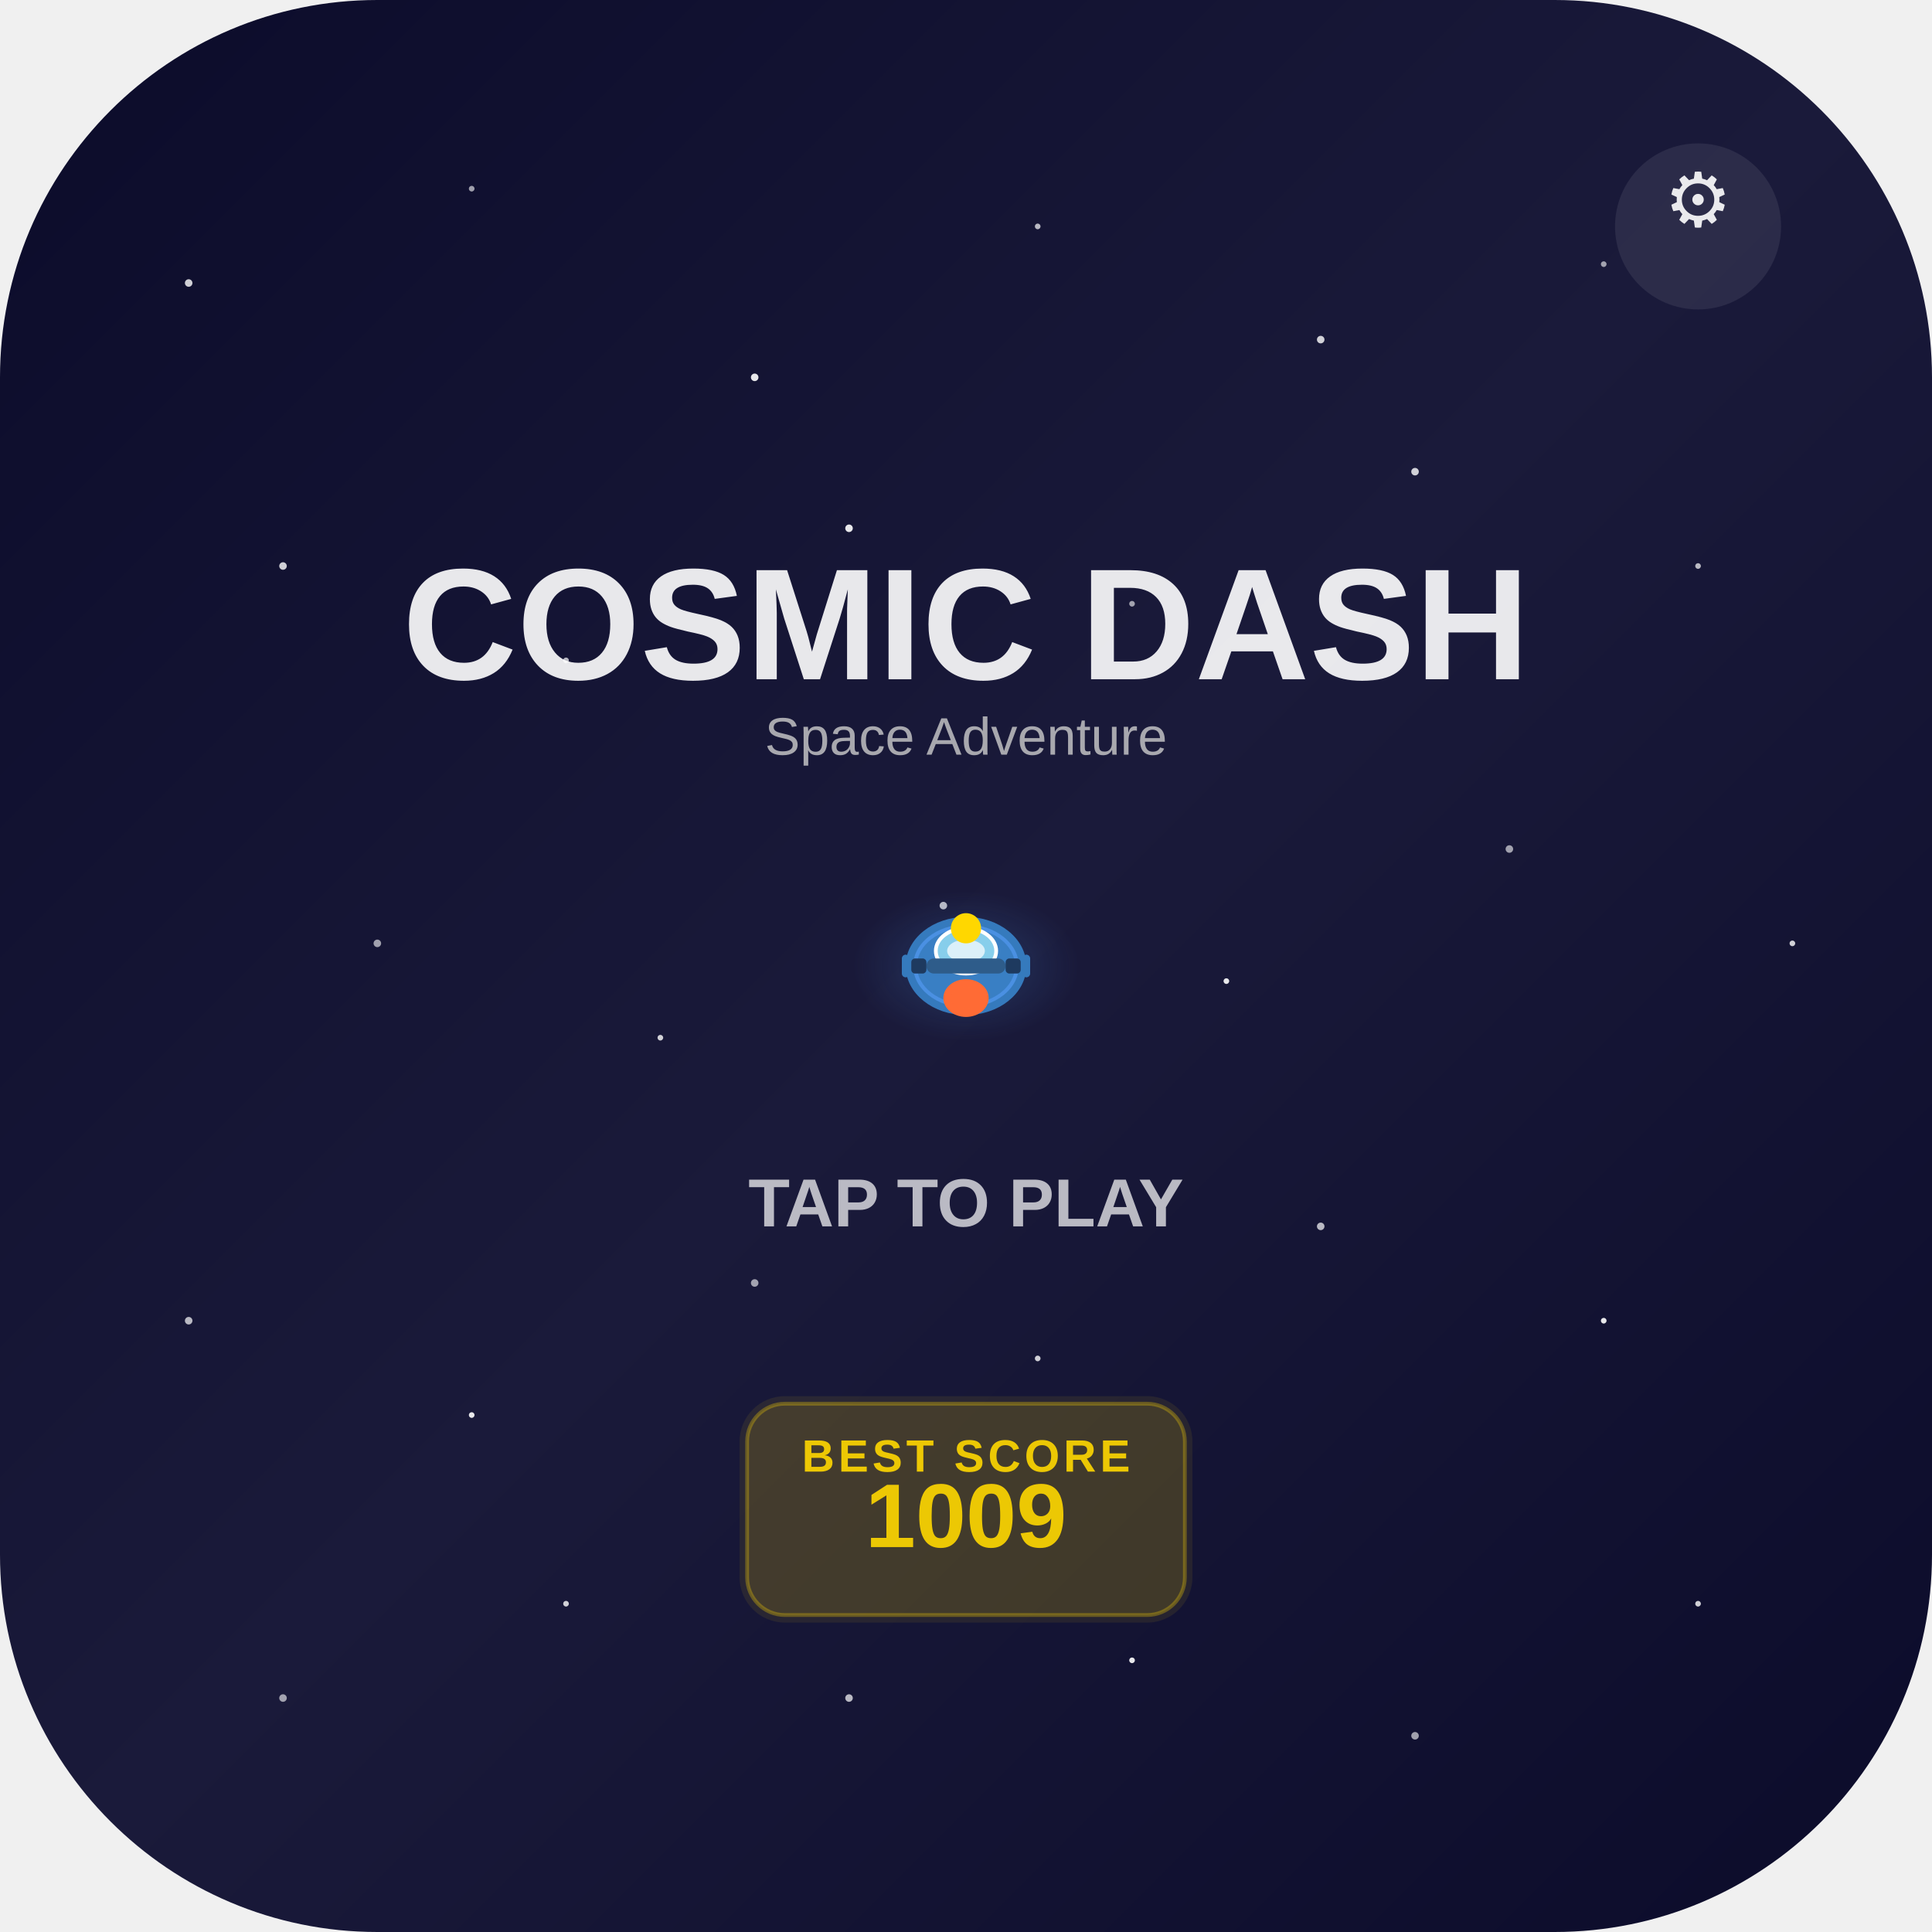
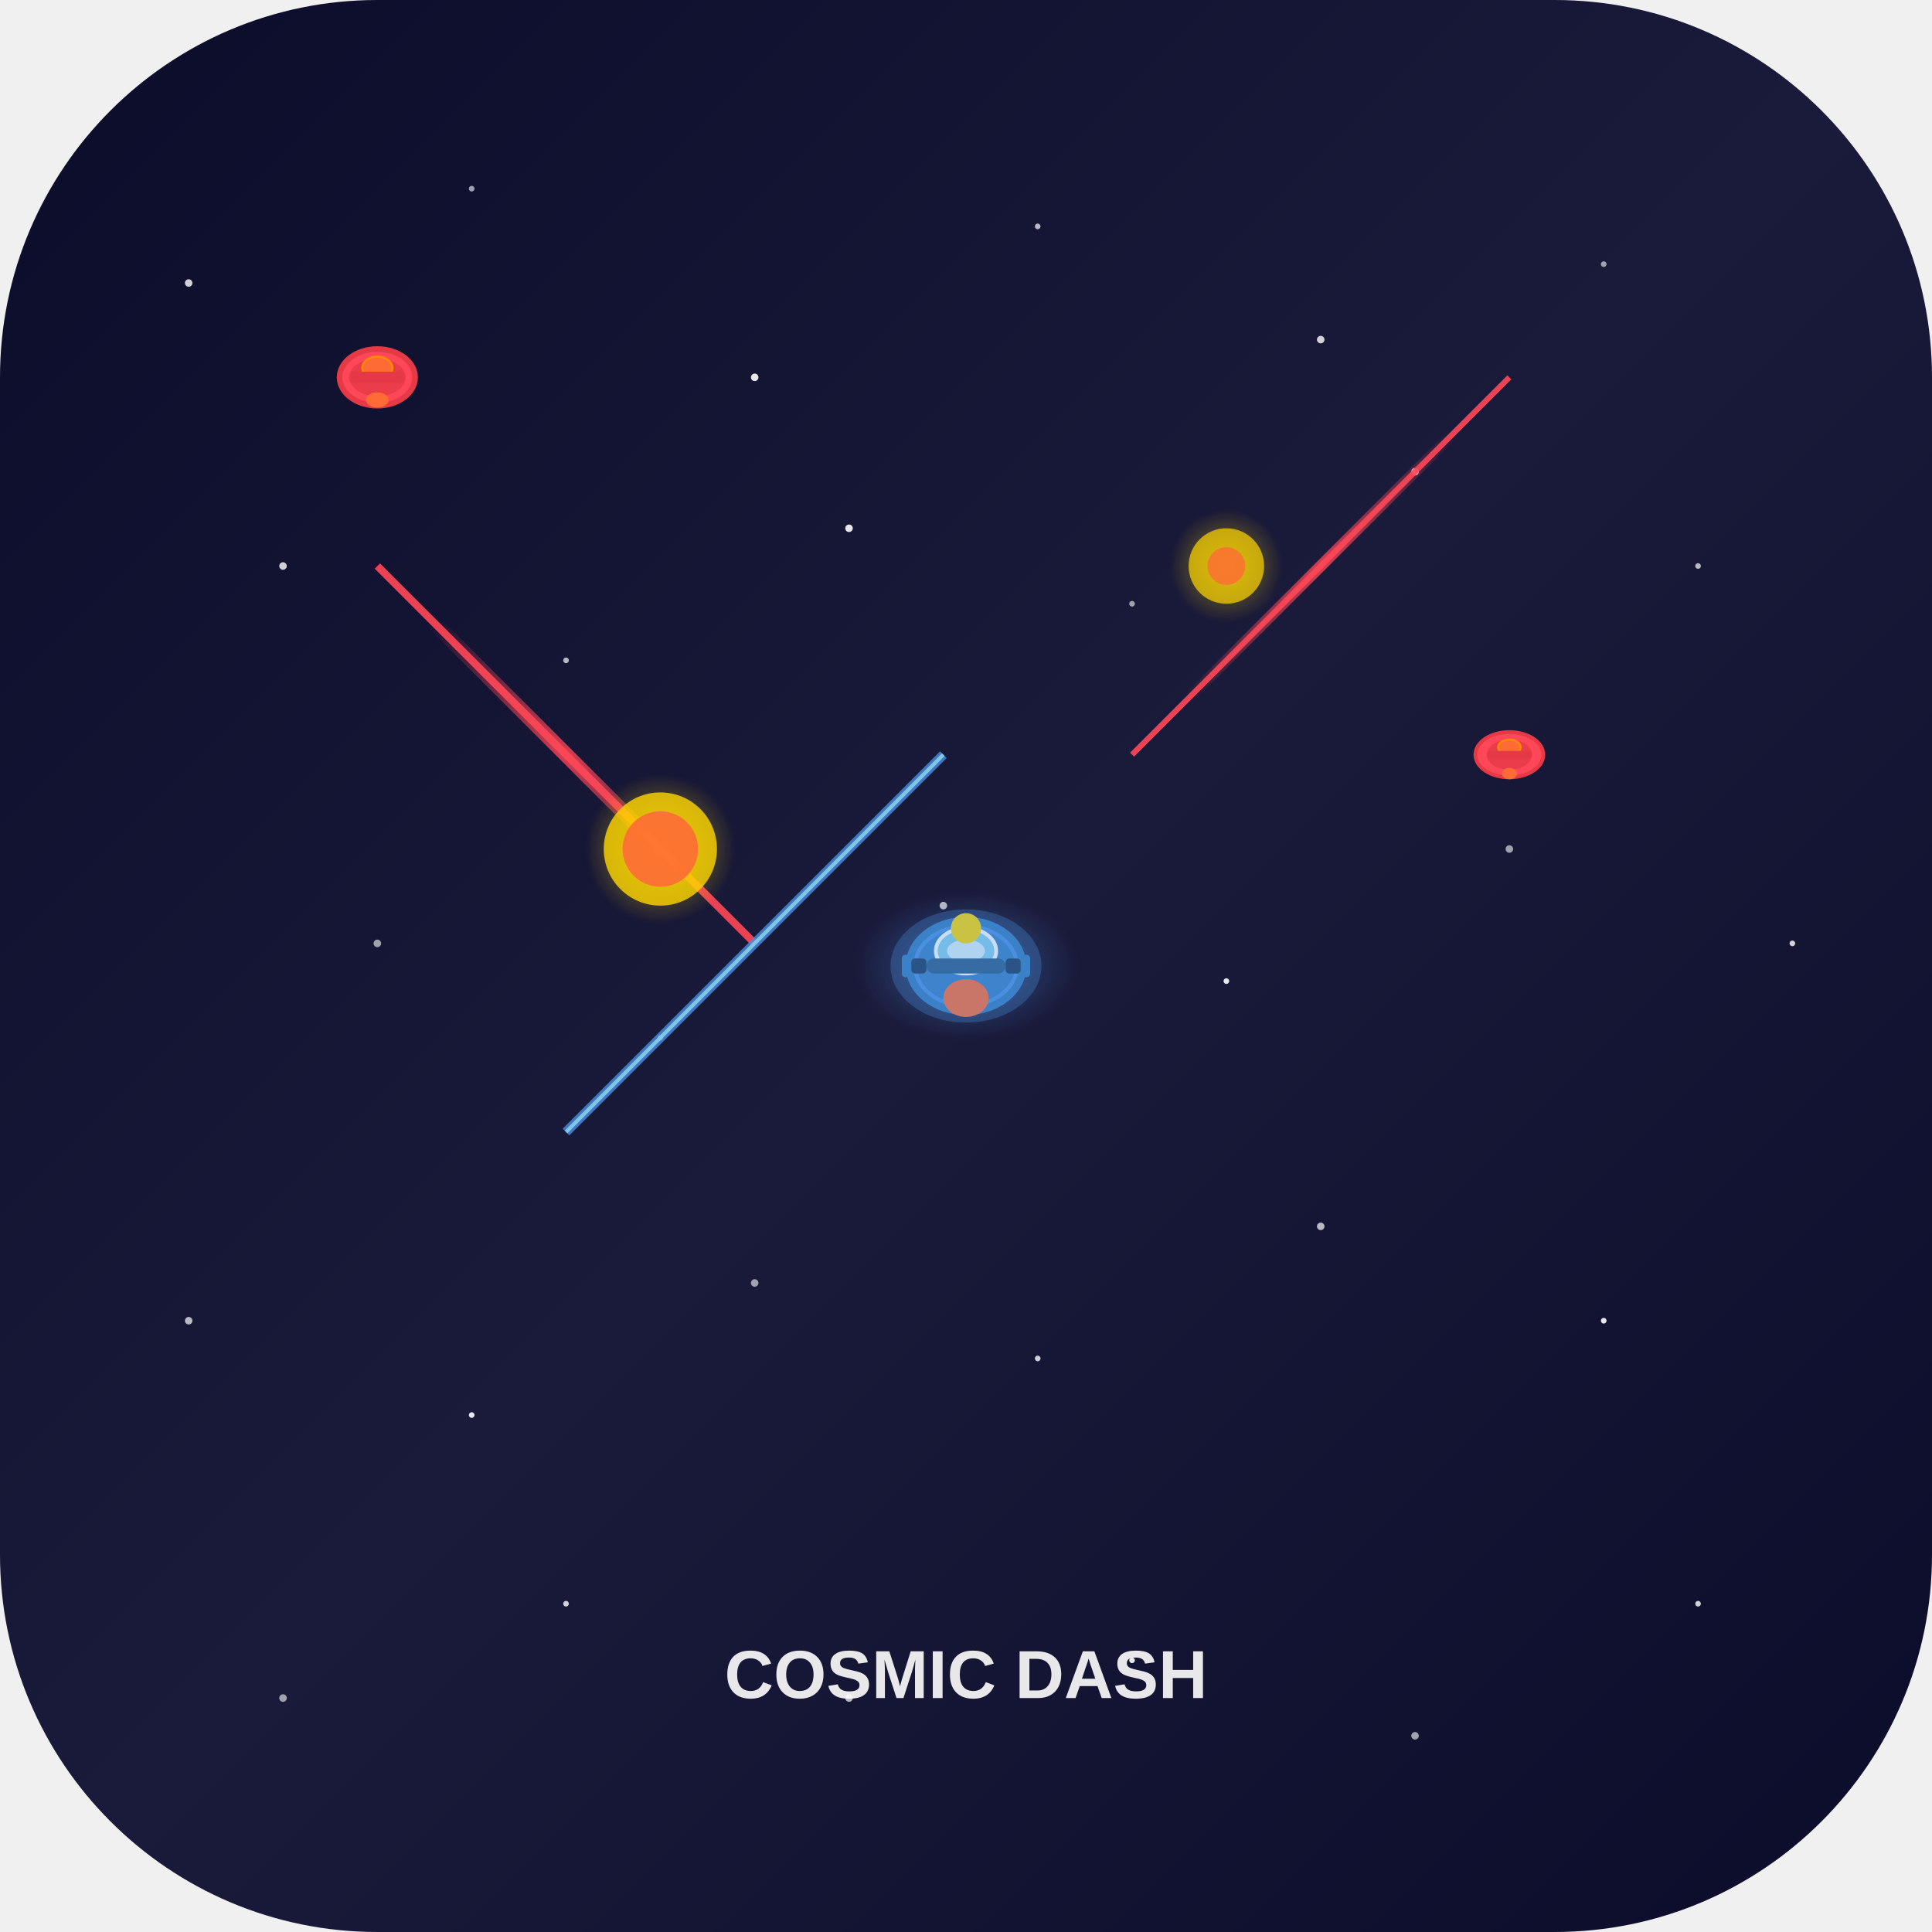
<svg xmlns="http://www.w3.org/2000/svg" width="1024" height="1024" viewBox="0 0 1024 1024">
  <defs>
    <linearGradient id="iconBg" x1="0%" y1="0%" x2="100%" y2="100%">
      <stop offset="0%" style="stop-color:#0B0B2A;stop-opacity:1" />
      <stop offset="50%" style="stop-color:#1A1A3A;stop-opacity:1" />
      <stop offset="100%" style="stop-color:#0B0B2A;stop-opacity:1" />
    </linearGradient>
    <radialGradient id="spaceshipGlow" cx="50%" cy="50%" r="50%">
-       <stop offset="0%" style="stop-color:#4A90E2;stop-opacity:0.6" />
+       <stop offset="0%" style="stop-color:#4A90E2;stop-opacity:0.8" />
      <stop offset="100%" style="stop-color:#4A90E2;stop-opacity:0" />
+     </radialGradient>
+     <radialGradient id="laserGlow" cx="50%" cy="50%" r="50%">
+       <stop offset="0%" style="stop-color:#FF4757;stop-opacity:1" />
+       <stop offset="100%" style="stop-color:#FF4757;stop-opacity:0" />
+     </radialGradient>
+     <radialGradient id="explosionGlow" cx="50%" cy="50%" r="50%">
+       <stop offset="0%" style="stop-color:#FFD700;stop-opacity:1" />
+       <stop offset="100%" style="stop-color:#FFD700;stop-opacity:0" />
    </radialGradient>
  </defs>
  <rect width="1024" height="1024" rx="200" fill="url(#iconBg)" />
  <g id="stars">
    <circle cx="100" cy="150" r="2" fill="#FFFFFF" opacity="0.8" />
    <circle cx="250" cy="100" r="1.5" fill="#FFFFFF" opacity="0.6" />
    <circle cx="400" cy="200" r="2" fill="#FFFFFF" opacity="0.9" />
    <circle cx="550" cy="120" r="1.5" fill="#FFFFFF" opacity="0.7" />
    <circle cx="700" cy="180" r="2" fill="#FFFFFF" opacity="0.8" />
    <circle cx="850" cy="140" r="1.5" fill="#FFFFFF" opacity="0.6" />
    <circle cx="150" cy="300" r="2" fill="#FFFFFF" opacity="0.8" />
    <circle cx="300" cy="350" r="1.5" fill="#FFFFFF" opacity="0.7" />
    <circle cx="450" cy="280" r="2" fill="#FFFFFF" opacity="0.9" />
    <circle cx="600" cy="320" r="1.5" fill="#FFFFFF" opacity="0.6" />
    <circle cx="750" cy="250" r="2" fill="#FFFFFF" opacity="0.8" />
    <circle cx="900" cy="300" r="1.5" fill="#FFFFFF" opacity="0.7" />
    <circle cx="200" cy="500" r="2" fill="#FFFFFF" opacity="0.6" />
    <circle cx="350" cy="550" r="1.5" fill="#FFFFFF" opacity="0.8" />
    <circle cx="500" cy="480" r="2" fill="#FFFFFF" opacity="0.7" />
    <circle cx="650" cy="520" r="1.5" fill="#FFFFFF" opacity="0.9" />
    <circle cx="800" cy="450" r="2" fill="#FFFFFF" opacity="0.6" />
    <circle cx="950" cy="500" r="1.5" fill="#FFFFFF" opacity="0.8" />
    <circle cx="100" cy="700" r="2" fill="#FFFFFF" opacity="0.7" />
    <circle cx="250" cy="750" r="1.5" fill="#FFFFFF" opacity="0.9" />
    <circle cx="400" cy="680" r="2" fill="#FFFFFF" opacity="0.6" />
    <circle cx="550" cy="720" r="1.5" fill="#FFFFFF" opacity="0.8" />
    <circle cx="700" cy="650" r="2" fill="#FFFFFF" opacity="0.7" />
    <circle cx="850" cy="700" r="1.5" fill="#FFFFFF" opacity="0.9" />
    <circle cx="150" cy="900" r="2" fill="#FFFFFF" opacity="0.6" />
    <circle cx="300" cy="850" r="1.5" fill="#FFFFFF" opacity="0.8" />
    <circle cx="450" cy="900" r="2" fill="#FFFFFF" opacity="0.7" />
    <circle cx="600" cy="880" r="1.5" fill="#FFFFFF" opacity="0.9" />
    <circle cx="750" cy="920" r="2" fill="#FFFFFF" opacity="0.6" />
    <circle cx="900" cy="850" r="1.5" fill="#FFFFFF" opacity="0.8" />
  </g>
-   <g transform="translate(900, 120)">
-     <circle cx="0" cy="0" r="44" fill="rgba(255, 255, 255, 0.1)" opacity="0.8" />
-     <text x="0" y="0" text-anchor="middle" font-family="Arial, sans-serif" font-size="40" fill="#FFFFFF" opacity="0.9">⚙️</text>
+   <g id="lasers">
+     <line x1="200" y1="300" x2="400" y2="500" stroke="url(#laserGlow)" stroke-width="8" opacity="0.8" />
+     <line x1="200" y1="300" x2="400" y2="500" stroke="#FF4757" stroke-width="4" opacity="0.9" />
+     <line x1="800" y1="200" x2="600" y2="400" stroke="url(#laserGlow)" stroke-width="6" opacity="0.8" />
+     <line x1="800" y1="200" x2="600" y2="400" stroke="#FF4757" stroke-width="3" opacity="0.9" />
+     <line x1="300" y1="600" x2="500" y2="400" stroke="#4A90E2" stroke-width="5" opacity="0.8" />
+     <line x1="300" y1="600" x2="500" y2="400" stroke="#87CEEB" stroke-width="2" opacity="0.9" />
  </g>
-   <text x="512" y="360" text-anchor="middle" font-family="Arial, sans-serif" font-size="84" font-weight="bold" fill="#FFFFFF" opacity="0.9">
-     COSMIC DASH
-   </text>
-   <text x="512" y="400" text-anchor="middle" font-family="Arial, sans-serif" font-size="28" fill="#CCCCCC" opacity="0.8">
-     Space Adventure
-   </text>
+   <g id="explosions">
+     <circle cx="350" cy="450" r="40" fill="url(#explosionGlow)" opacity="0.6" />
+     <circle cx="350" cy="450" r="30" fill="#FFD700" opacity="0.8" />
+     <circle cx="350" cy="450" r="20" fill="#FF6B35" opacity="0.9" />
+     <circle cx="650" cy="300" r="30" fill="url(#explosionGlow)" opacity="0.5" />
+     <circle cx="650" cy="300" r="20" fill="#FFD700" opacity="0.7" />
+     <circle cx="650" cy="300" r="10" fill="#FF6B35" opacity="0.8" />
+   </g>
+   <g id="enemyShips">
+     <g transform="translate(200, 200)">
+       <ellipse cx="0" cy="0" rx="20" ry="15" fill="#FF4757" stroke="#E63946" stroke-width="3" />
+       <ellipse cx="0" cy="0" rx="15" ry="10" fill="#E63946" opacity="0.8" />
+       <ellipse cx="0" cy="-5" rx="8" ry="6" fill="#FF6B35" stroke="#FF8C00" stroke-width="1" />
+       <rect x="-15" y="-3" width="30" height="6" fill="#E63946" rx="3" />
+       <ellipse cx="0" cy="12" rx="6" ry="4" fill="#FF6B35" />
+     </g>
+     <g transform="translate(800, 400)">
+       <ellipse cx="0" cy="0" rx="18" ry="12" fill="#FF4757" stroke="#E63946" stroke-width="2" />
+       <ellipse cx="0" cy="0" rx="12" ry="8" fill="#E63946" opacity="0.8" />
+       <ellipse cx="0" cy="-4" rx="6" ry="4" fill="#FF6B35" stroke="#FF8C00" stroke-width="1" />
+       <rect x="-12" y="-2" width="24" height="4" fill="#E63946" rx="2" />
+       <ellipse cx="0" cy="10" rx="4" ry="3" fill="#FF6B35" />
+     </g>
+   </g>
  <g transform="translate(512, 512)">
-     <ellipse cx="0" cy="0" rx="60" ry="40" fill="url(#spaceshipGlow)" opacity="0.4" />
+     <ellipse cx="0" cy="0" rx="60" ry="40" fill="url(#spaceshipGlow)" opacity="0.6" />
    <ellipse cx="0" cy="0" rx="30" ry="24" fill="#4A90E2" stroke="#357ABD" stroke-width="4" />
    <ellipse cx="0" cy="0" rx="26" ry="20" fill="#357ABD" opacity="0.8" />
    <ellipse cx="0" cy="-8" rx="16" ry="12" fill="#87CEEB" stroke="#FFFFFF" stroke-width="2" />
    <ellipse cx="0" cy="-8" rx="10" ry="6" fill="#FFFFFF" opacity="0.7" />
    <rect x="-21" y="-4" width="42" height="8" fill="#2E5C8A" rx="4" />
    <rect x="-29" y="-4" width="8" height="8" fill="#1E3A5F" rx="2" />
    <rect x="21" y="-4" width="8" height="8" fill="#1E3A5F" rx="2" />
    <ellipse cx="0" cy="17" rx="12" ry="10" fill="#FF6B35" />
    <ellipse cx="0" cy="17" rx="8" ry="6" fill="#FF6B35" opacity="0.8" />
    <rect x="-34" y="-6" width="4" height="12" fill="#357ABD" rx="2" />
    <rect x="30" y="-6" width="4" height="12" fill="#357ABD" rx="2" />
    <ellipse cx="0" cy="-20" rx="8" ry="8" fill="#FFD700" />
+     <ellipse cx="0" cy="0" rx="40" ry="30" fill="#4A90E2" opacity="0.3" />
  </g>
-   <text x="512" y="650" text-anchor="middle" font-family="Arial, sans-serif" font-size="36" font-weight="bold" fill="#FFFFFF" opacity="0.7">
-     TAP TO PLAY
+   <text x="512" y="900" text-anchor="middle" font-family="Arial, sans-serif" font-size="36" font-weight="bold" fill="#FFFFFF" opacity="0.9">
+     COSMIC DASH
  </text>
-   <g transform="translate(512, 800)">
-     <rect x="-120" y="-60" width="240" height="120" rx="24" fill="rgba(255, 215, 0, 0.1)" opacity="0.8" />
-     <rect x="-116" y="-56" width="232" height="112" rx="20" fill="rgba(255, 215, 0, 0.2)" opacity="0.6" />
-     <rect x="-116" y="-56" width="232" height="112" rx="20" fill="transparent" stroke="rgba(255, 215, 0, 0.3)" stroke-width="2" />
-     <text x="0" y="-20" text-anchor="middle" font-family="Arial, sans-serif" font-size="24" font-weight="600" fill="#FFD700" opacity="0.9" letter-spacing="2">BEST SCORE</text>
-     <text x="0" y="20" text-anchor="middle" font-family="Arial, sans-serif" font-size="48" font-weight="bold" fill="#FFD700" opacity="0.9">1009</text>
-   </g>
</svg>
